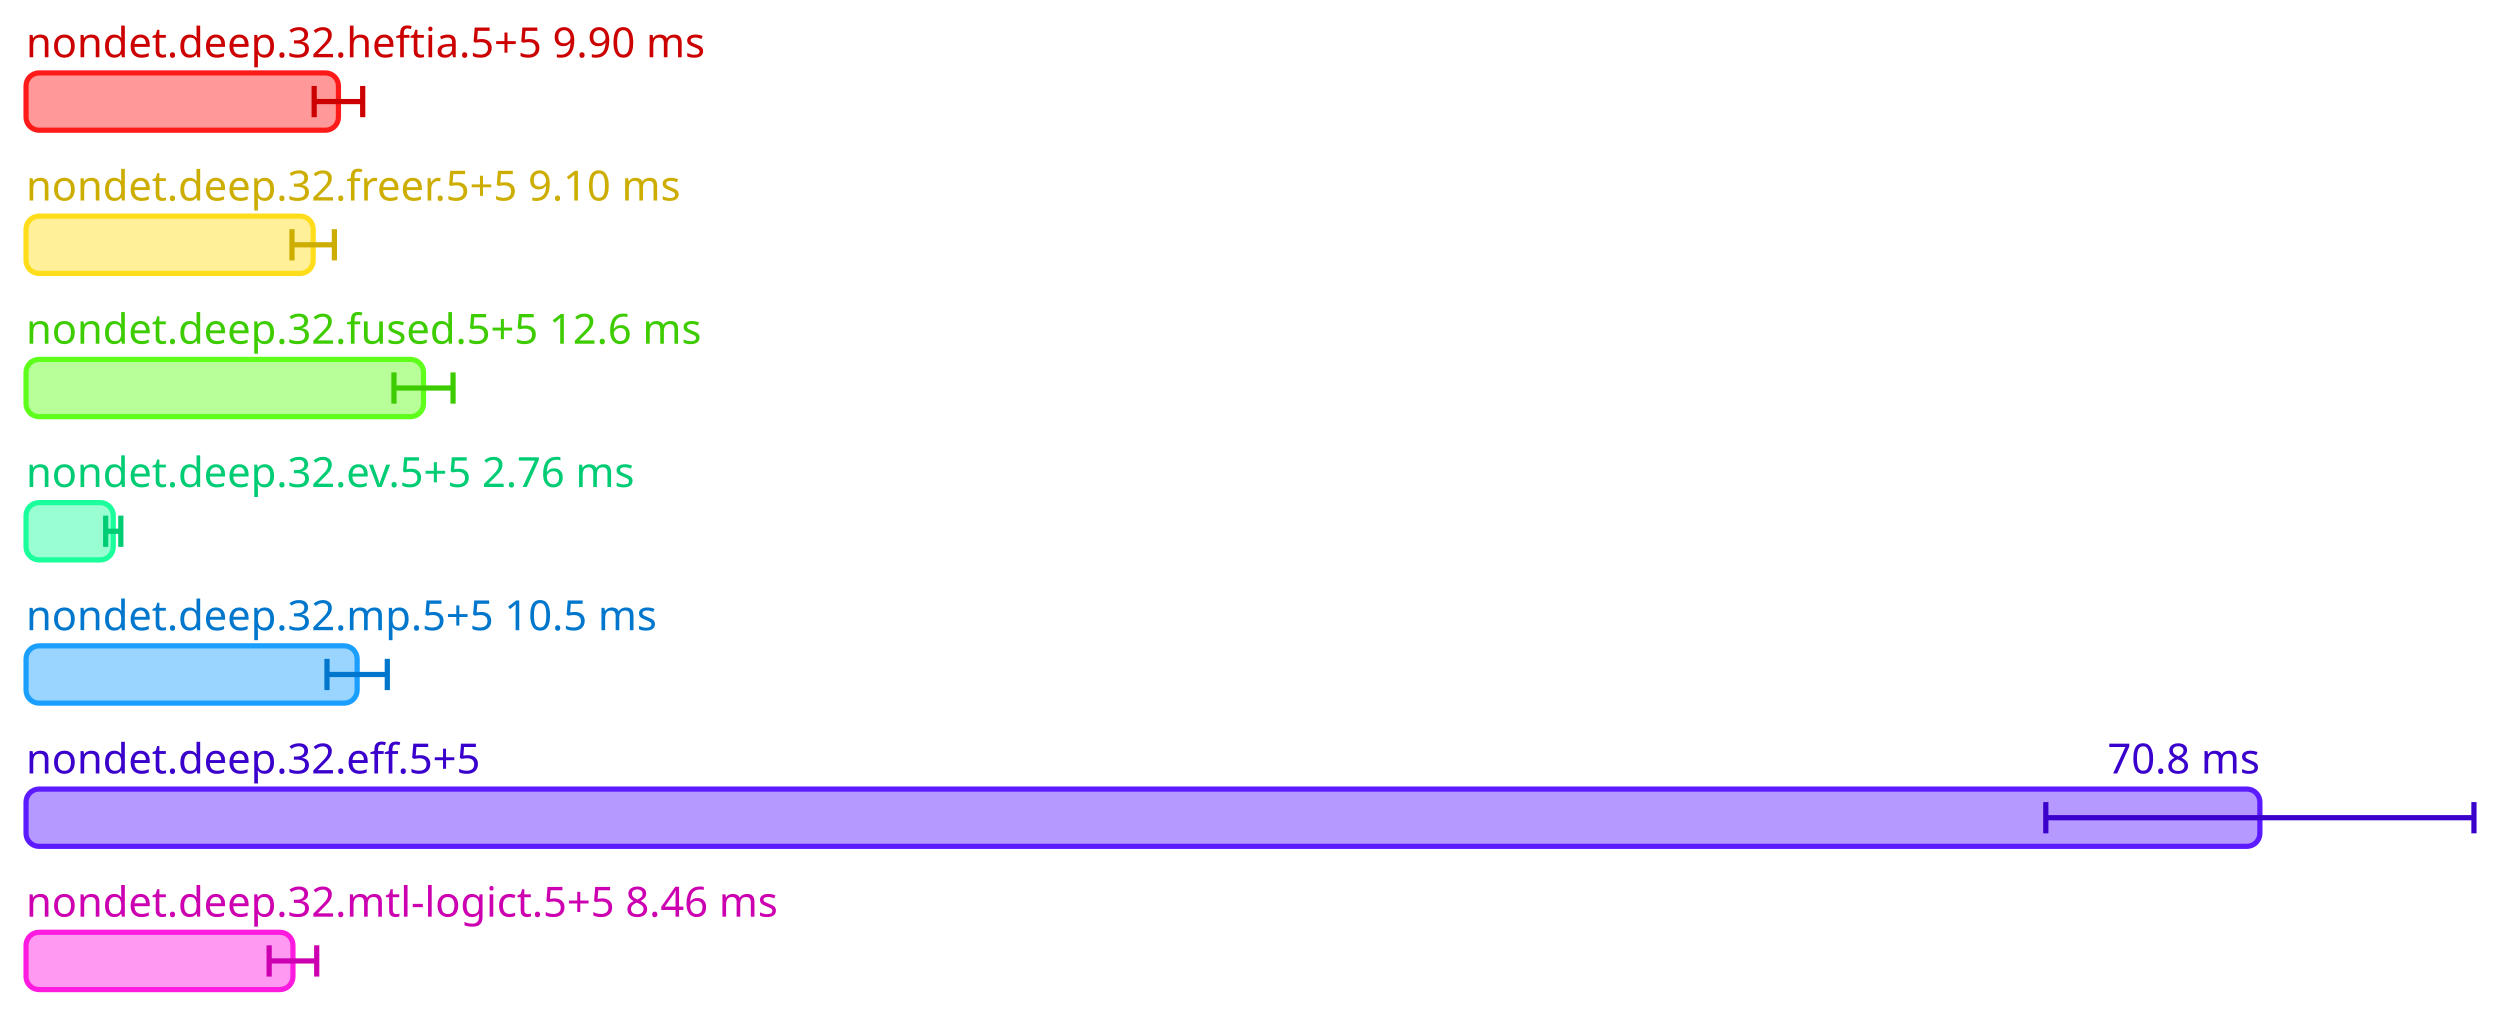
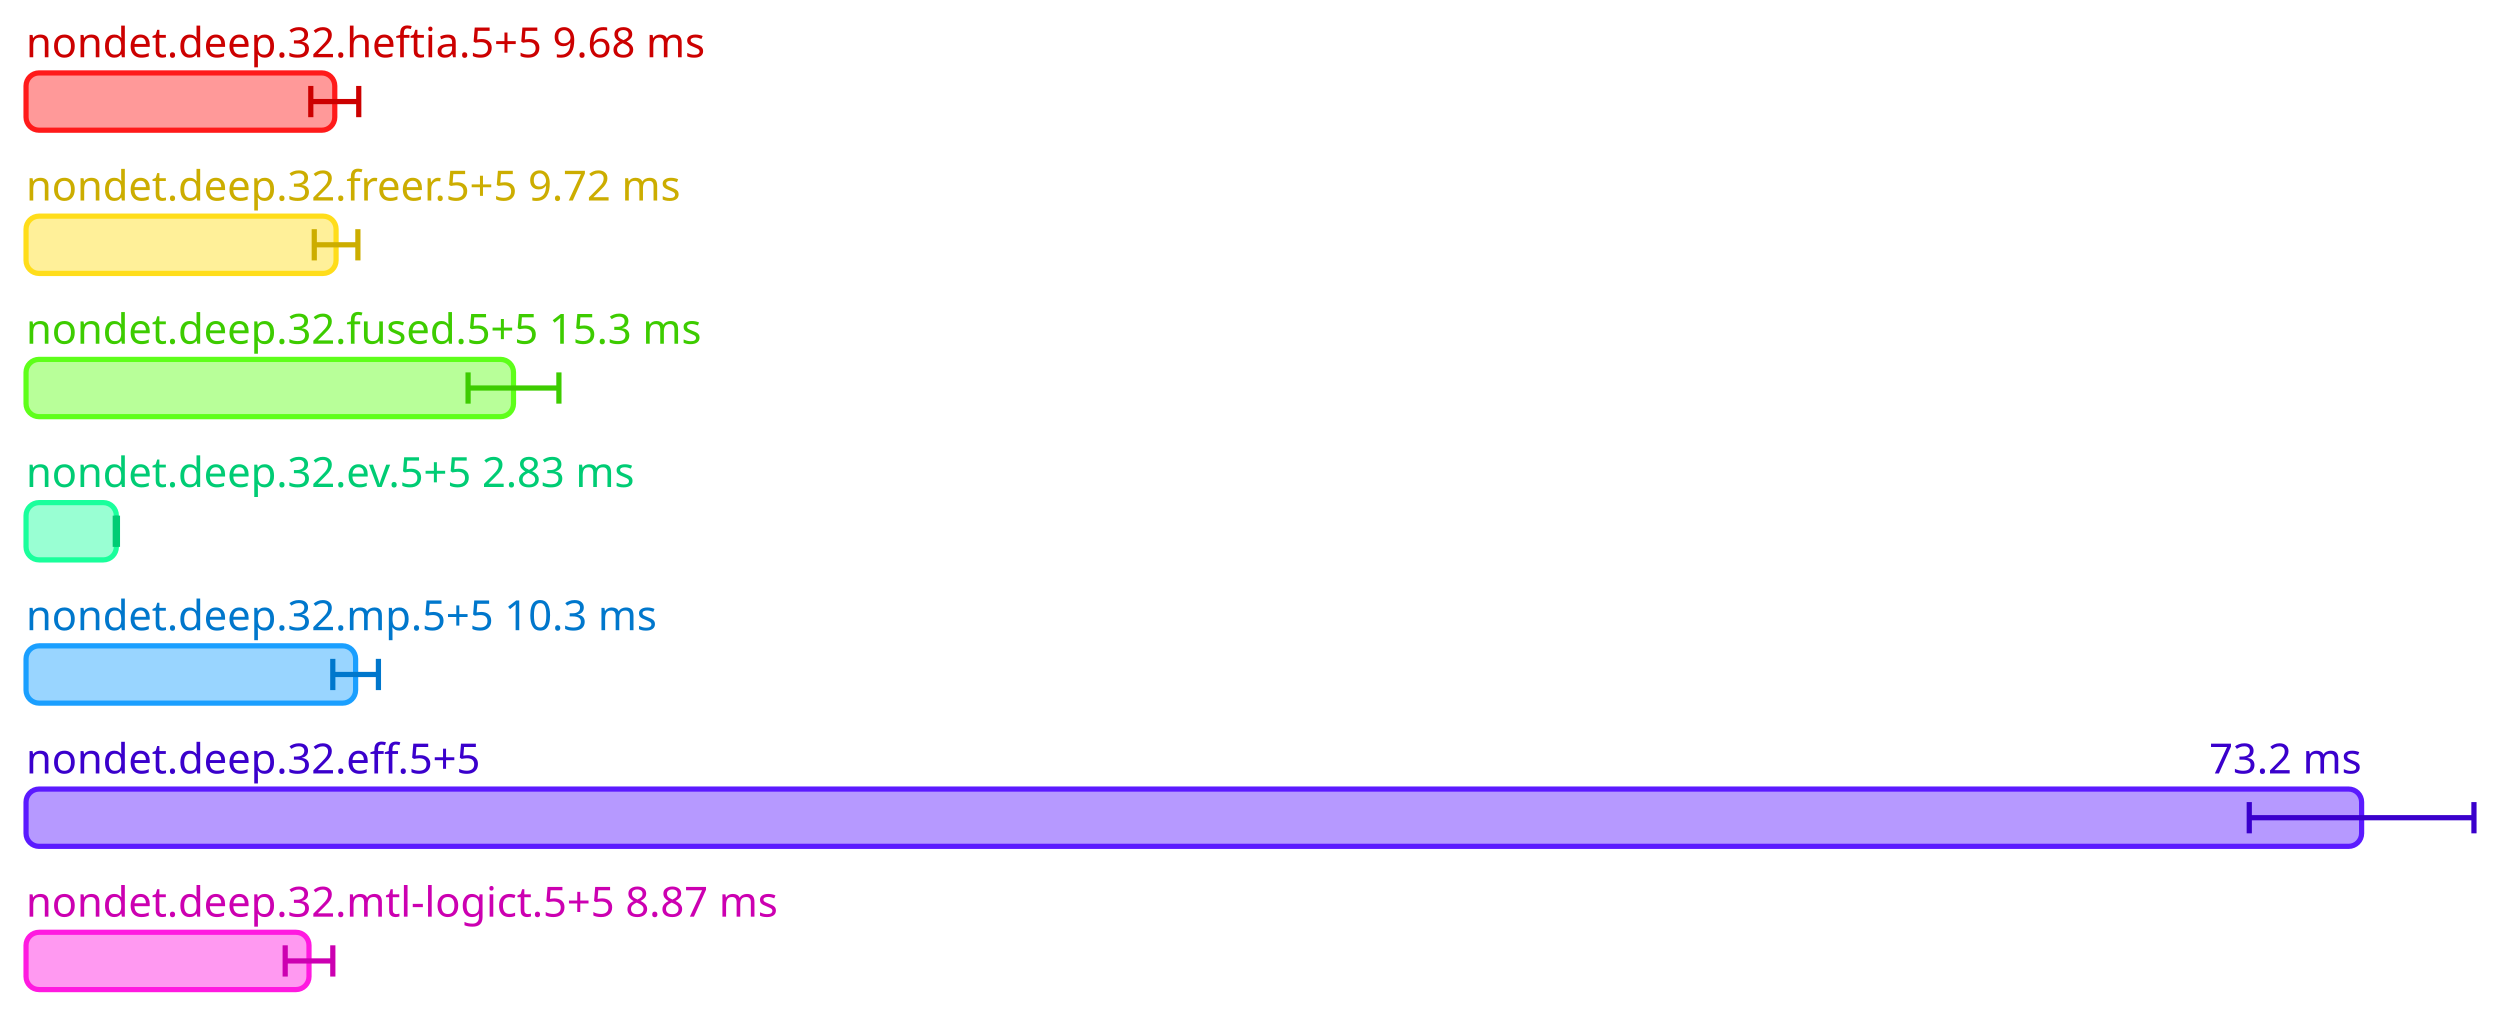
<svg xmlns="http://www.w3.org/2000/svg" height="392" width="960.0" font-size="16" font-family="sans-serif" stroke-width="2">
  <g transform="translate(10.0 0)">
-     <text fill="hsl(0, 100%, 40%)" y="22">nondet.deep.32.heftia.5+5 9.90 ms</text>
+     <text fill="hsl(0, 100%, 40%)" y="22">nondet.deep.32.heftia.5+5 9.68 ms</text>
    <g>
-       <rect y="28" rx="5" height="22" width="119.96" fill="hsl(0, 100%, 80%)" stroke="hsl(0, 100%, 55%)" />
+       <rect y="28" rx="5" height="22" width="118.55" fill="hsl(0, 100%, 80%)" stroke="hsl(0, 100%, 55%)" />
      <g stroke="hsl(0, 100%, 40%)">
-         <line x1="110.644" x2="129.275" y1="39" y2="39" />
-         <line x1="110.644" x2="110.644" y1="33" y2="45" />
-         <line x1="129.275" x2="129.275" y1="33" y2="45" />
+         <line x1="109.343" x2="127.757" y1="39" y2="39" />
+         <line x1="109.343" x2="109.343" y1="33" y2="45" />
+         <line x1="127.757" x2="127.757" y1="33" y2="45" />
      </g>
    </g>
-     <text fill="hsl(51, 100%, 40%)" y="77">nondet.deep.32.freer.5+5 9.10 ms</text>
+     <text fill="hsl(51, 100%, 40%)" y="77">nondet.deep.32.freer.5+5 9.72 ms</text>
    <g>
-       <rect y="83" rx="5" height="22" width="110.262" fill="hsl(51, 100%, 80%)" stroke="hsl(51, 100%, 55%)" />
+       <rect y="83" rx="5" height="22" width="119.053" fill="hsl(51, 100%, 80%)" stroke="hsl(51, 100%, 55%)" />
      <g stroke="hsl(51, 100%, 40%)">
-         <line x1="102.121" x2="118.403" y1="94" y2="94" />
-         <line x1="102.121" x2="102.121" y1="88" y2="100" />
-         <line x1="118.403" x2="118.403" y1="88" y2="100" />
+         <line x1="110.678" x2="127.428" y1="94" y2="94" />
+         <line x1="110.678" x2="110.678" y1="88" y2="100" />
+         <line x1="127.428" x2="127.428" y1="88" y2="100" />
      </g>
    </g>
-     <text fill="hsl(102, 100%, 40%)" y="132">nondet.deep.32.fused.5+5 12.6 ms</text>
+     <text fill="hsl(102, 100%, 40%)" y="132">nondet.deep.32.fused.5+5 15.3 ms</text>
    <g>
-       <rect y="138" rx="5" height="22" width="152.628" fill="hsl(102, 100%, 80%)" stroke="hsl(102, 100%, 55%)" />
+       <rect y="138" rx="5" height="22" width="187.182" fill="hsl(102, 100%, 80%)" stroke="hsl(102, 100%, 55%)" />
      <g stroke="hsl(102, 100%, 40%)">
-         <line x1="141.284" x2="163.972" y1="149" y2="149" />
-         <line x1="141.284" x2="141.284" y1="143" y2="155" />
-         <line x1="163.972" x2="163.972" y1="143" y2="155" />
+         <line x1="169.742" x2="204.621" y1="149" y2="149" />
+         <line x1="169.742" x2="169.742" y1="143" y2="155" />
+         <line x1="204.621" x2="204.621" y1="143" y2="155" />
      </g>
    </g>
-     <text fill="hsl(154, 100%, 40%)" y="187">nondet.deep.32.ev.5+5 2.76 ms</text>
+     <text fill="hsl(154, 100%, 40%)" y="187">nondet.deep.32.ev.5+5 2.83 ms</text>
    <g>
-       <rect y="193" rx="5" height="22" width="33.493" fill="hsl(154, 100%, 80%)" stroke="hsl(154, 100%, 55%)" />
+       <rect y="193" rx="5" height="22" width="34.68" fill="hsl(154, 100%, 80%)" stroke="hsl(154, 100%, 55%)" />
      <g stroke="hsl(154, 100%, 40%)">
-         <line x1="30.587" x2="36.4" y1="204" y2="204" />
-         <line x1="30.587" x2="30.587" y1="198" y2="210" />
-         <line x1="36.4" x2="36.4" y1="198" y2="210" />
+         <line x1="34.266" x2="35.095" y1="204" y2="204" />
+         <line x1="34.266" x2="34.266" y1="198" y2="210" />
+         <line x1="35.095" x2="35.095" y1="198" y2="210" />
      </g>
    </g>
-     <text fill="hsl(205, 100%, 40%)" y="242">nondet.deep.32.mp.5+5 10.5 ms</text>
+     <text fill="hsl(205, 100%, 40%)" y="242">nondet.deep.32.mp.5+5 10.3 ms</text>
    <g>
-       <rect y="248" rx="5" height="22" width="127.146" fill="hsl(205, 100%, 80%)" stroke="hsl(205, 100%, 55%)" />
+       <rect y="248" rx="5" height="22" width="126.554" fill="hsl(205, 100%, 80%)" stroke="hsl(205, 100%, 55%)" />
      <g stroke="hsl(205, 100%, 40%)">
-         <line x1="115.565" x2="138.727" y1="259" y2="259" />
-         <line x1="115.565" x2="115.565" y1="253" y2="265" />
-         <line x1="138.727" x2="138.727" y1="253" y2="265" />
+         <line x1="117.792" x2="135.315" y1="259" y2="259" />
+         <line x1="117.792" x2="117.792" y1="253" y2="265" />
+         <line x1="135.315" x2="135.315" y1="253" y2="265" />
      </g>
    </g>
    <g fill="hsl(257, 100%, 40%)">
      <text y="297">nondet.deep.32.eff.5+5</text>
-       <text y="297" x="857.795" text-anchor="end">70.8 ms</text>
+       <text y="297" x="896.858" text-anchor="end">73.2 ms</text>
    </g>
    <g>
-       <rect y="303" rx="5" height="22" width="857.795" fill="hsl(257, 100%, 80%)" stroke="hsl(257, 100%, 55%)" />
+       <rect y="303" rx="5" height="22" width="896.858" fill="hsl(257, 100%, 80%)" stroke="hsl(257, 100%, 55%)" />
      <g stroke="hsl(257, 100%, 40%)">
-         <line x1="775.591" x2="940.0" y1="314" y2="314" />
-         <line x1="775.591" x2="775.591" y1="308" y2="320" />
+         <line x1="853.716" x2="940.0" y1="314" y2="314" />
+         <line x1="853.716" x2="853.716" y1="308" y2="320" />
        <line x1="940.0" x2="940.0" y1="308" y2="320" />
      </g>
    </g>
-     <text fill="hsl(308, 100%, 40%)" y="352">nondet.deep.32.mtl-logict.5+5 8.46 ms</text>
+     <text fill="hsl(308, 100%, 40%)" y="352">nondet.deep.32.mtl-logict.5+5 8.87 ms</text>
    <g>
-       <rect y="358" rx="5" height="22" width="102.489" fill="hsl(308, 100%, 80%)" stroke="hsl(308, 100%, 55%)" />
+       <rect y="358" rx="5" height="22" width="108.656" fill="hsl(308, 100%, 80%)" stroke="hsl(308, 100%, 55%)" />
      <g stroke="hsl(308, 100%, 40%)">
-         <line x1="93.356" x2="111.621" y1="369" y2="369" />
-         <line x1="93.356" x2="93.356" y1="363" y2="375" />
-         <line x1="111.621" x2="111.621" y1="363" y2="375" />
+         <line x1="99.513" x2="117.798" y1="369" y2="369" />
+         <line x1="99.513" x2="99.513" y1="363" y2="375" />
+         <line x1="117.798" x2="117.798" y1="363" y2="375" />
      </g>
    </g>
  </g>
</svg>
